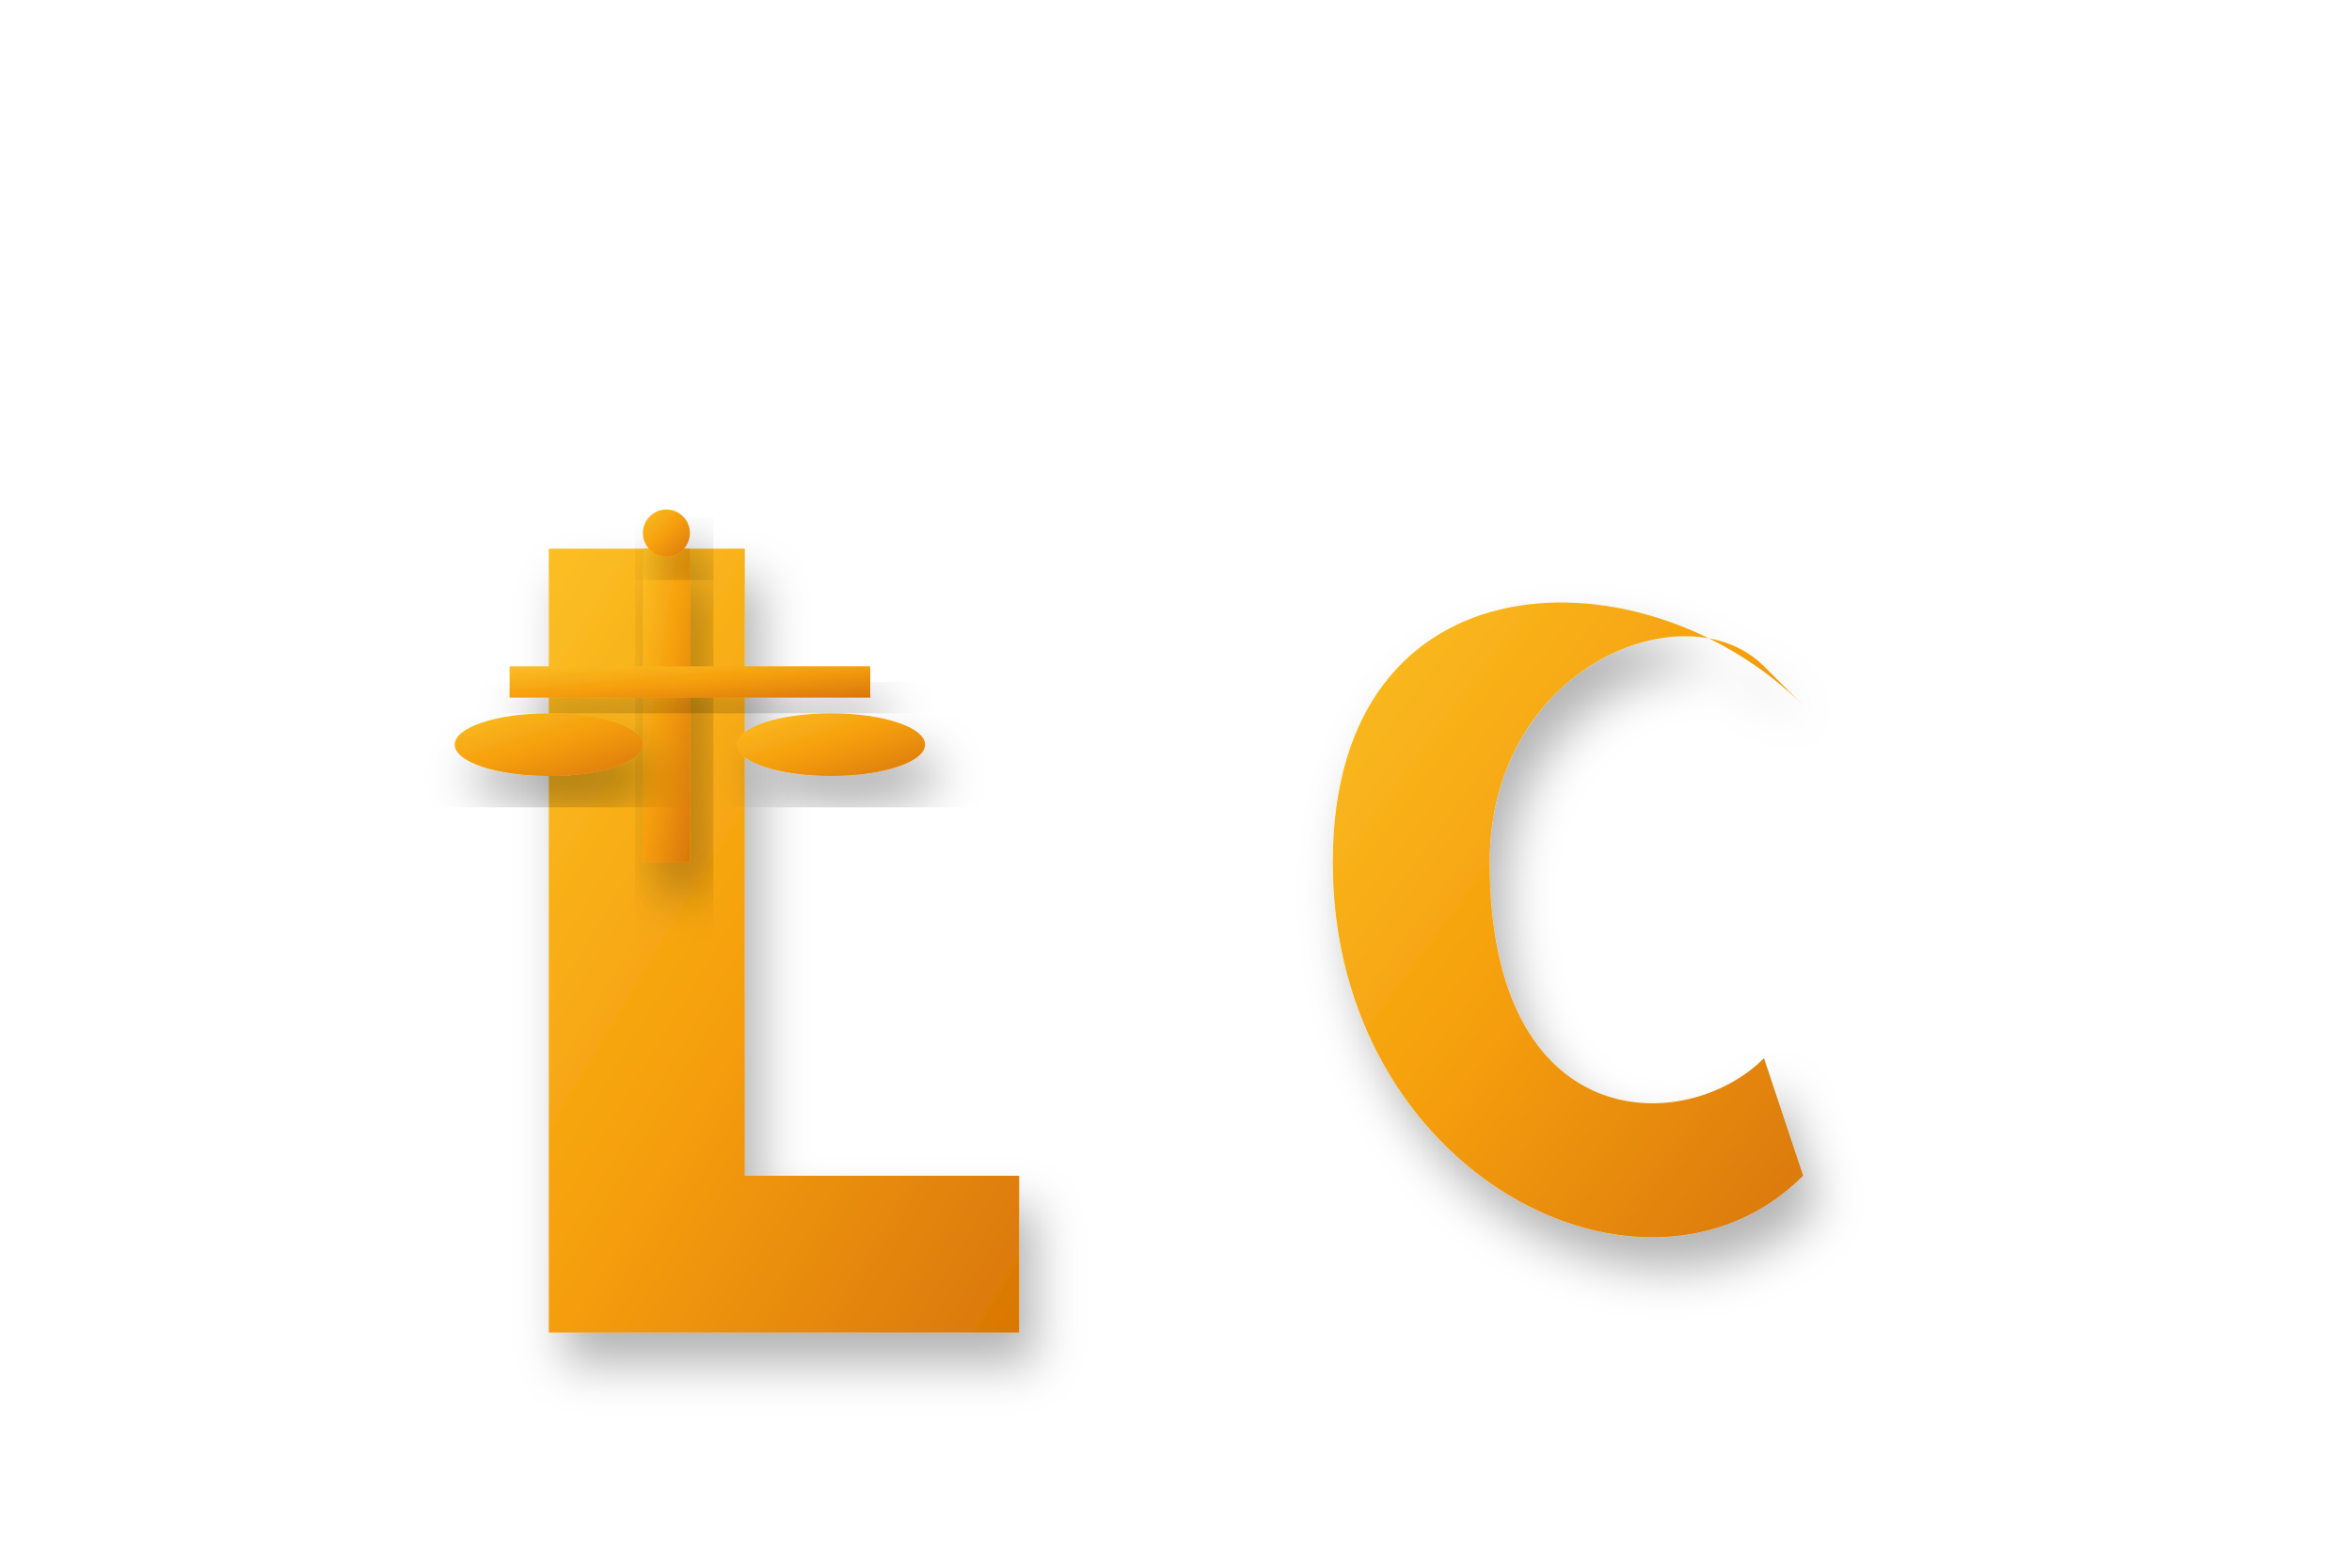
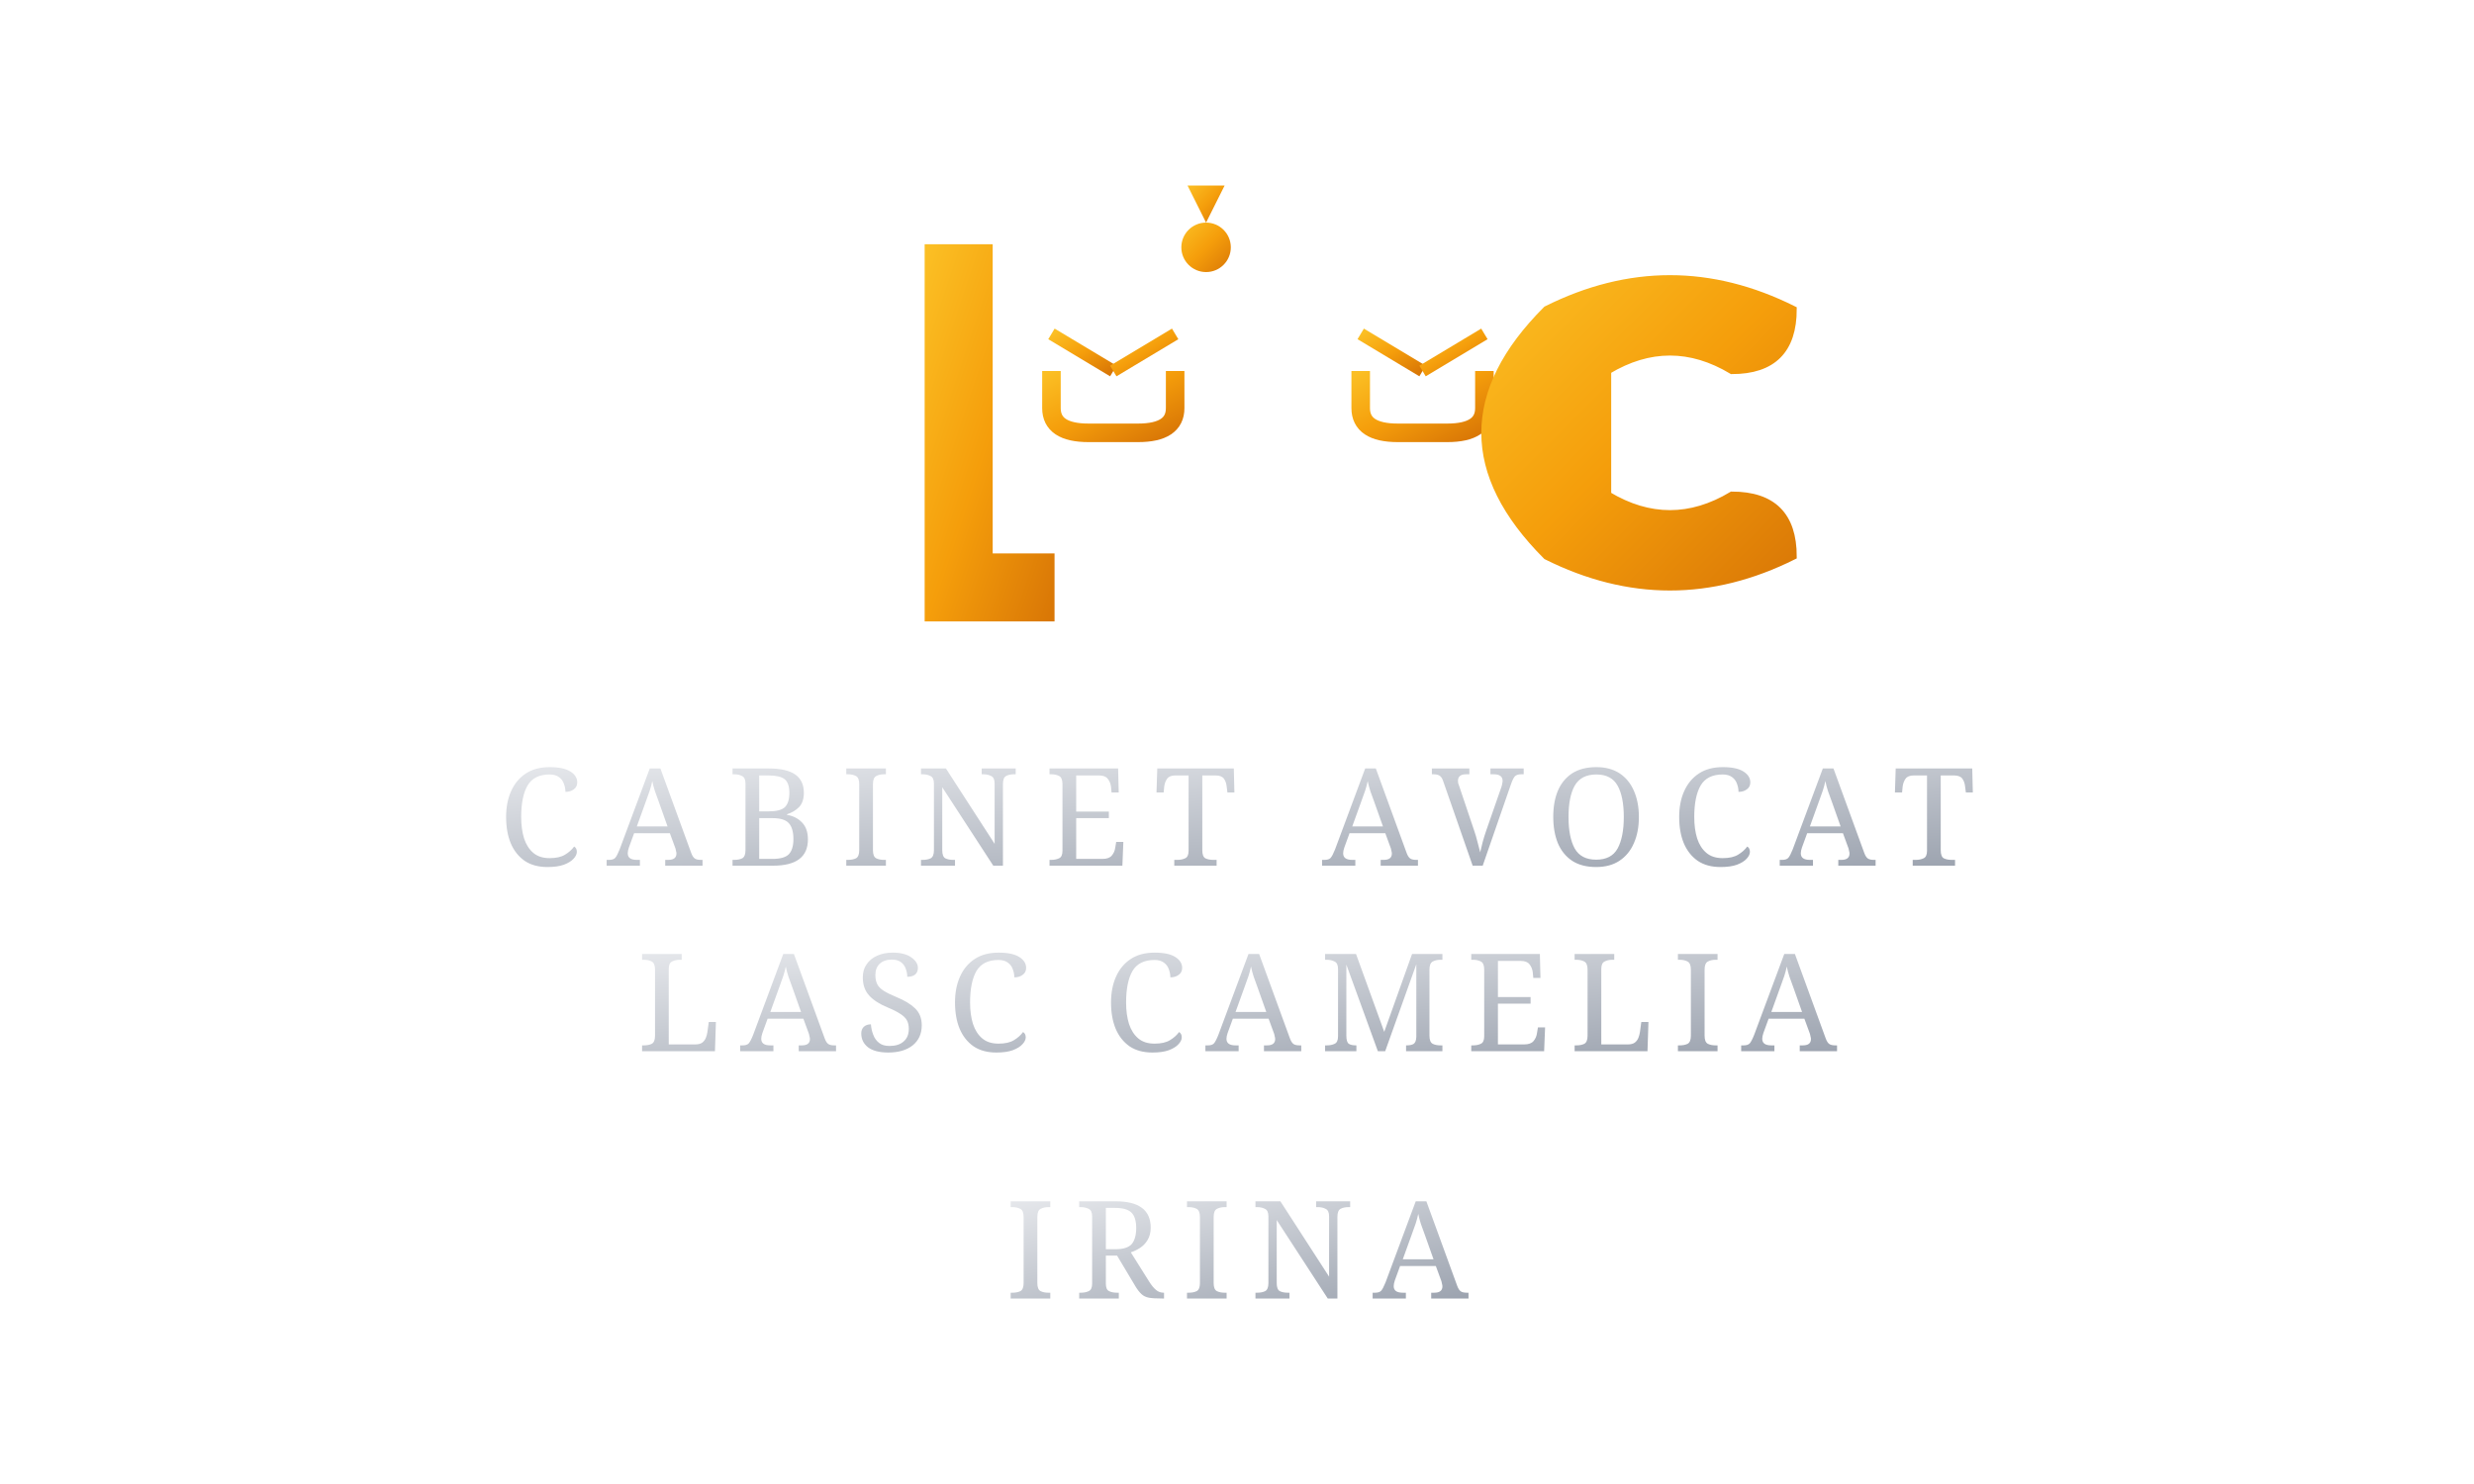
- <svg xmlns="http://www.w3.org/2000/svg" width="300" height="200" viewBox="0 0 300 200">
+ <svg xmlns="http://www.w3.org/2000/svg" width="200" height="120" viewBox="0 0 200 120">
  <defs>
    <linearGradient id="goldGradient" x1="0%" y1="0%" x2="100%" y2="100%">
      <stop offset="0%" style="stop-color:#fbbf24;stop-opacity:1" />
      <stop offset="50%" style="stop-color:#f59e0b;stop-opacity:1" />
      <stop offset="100%" style="stop-color:#d97706;stop-opacity:1" />
    </linearGradient>
-     <filter id="shadow" x="-50%" y="-50%" width="200%" height="200%">
-       <feDropShadow dx="2" dy="4" stdDeviation="3" flood-color="rgba(0,0,0,0.3)" />
-     </filter>
+     <linearGradient id="textGradient" x1="0%" y1="0%" x2="100%" y2="100%">
+       <stop offset="0%" style="stop-color:#e5e7eb;stop-opacity:1" />
+       <stop offset="100%" style="stop-color:#9ca3af;stop-opacity:1" />
+     </linearGradient>
  </defs>
-   <g transform="translate(50, 50)">
-     <path d="M 20 20 L 20 120 L 80 120 L 80 100 L 45 100 L 45 20 Z" fill="url(#goldGradient)" filter="url(#shadow)" />
-     <rect x="32" y="20" width="6" height="40" fill="url(#goldGradient)" filter="url(#shadow)" />
-     <rect x="15" y="35" width="46" height="4" fill="url(#goldGradient)" filter="url(#shadow)" />
-     <ellipse cx="20" cy="45" rx="12" ry="4" fill="url(#goldGradient)" filter="url(#shadow)" />
-     <ellipse cx="56" cy="45" rx="12" ry="4" fill="url(#goldGradient)" filter="url(#shadow)" />
-     <line x1="20" y1="39" x2="20" y2="41" stroke="url(#goldGradient)" stroke-width="1" />
-     <line x1="56" y1="39" x2="56" y2="41" stroke="url(#goldGradient)" stroke-width="1" />
-     <circle cx="35" cy="18" r="3" fill="url(#goldGradient)" filter="url(#shadow)" />
+   <g transform="translate(100, 35)">
+     <path d="M -25 -15 L -25 15 L -15 15 L -15 10 L -20 10 L -20 -15 Z" fill="url(#goldGradient)" stroke="url(#goldGradient)" stroke-width="0.5" />
+     <line x1="-20" y1="-5" x2="15" y2="-5" stroke="url(#goldGradient)" stroke-width="2" />
+     <circle cx="-2.5" cy="-15" r="2" fill="url(#goldGradient)" />
+     <path d="M -2.5 -17 L -1 -20 L -4 -20 Z" fill="url(#goldGradient)" />
+     <line x1="-2.5" y1="-13" x2="-2.5" y2="-5" stroke="url(#goldGradient)" stroke-width="1.5" />
+     <path d="M -15 -5 L -15 -2 Q -15 0 -12 0 L -8 0 Q -5 0 -5 -2 L -5 -5" fill="none" stroke="url(#goldGradient)" stroke-width="1.5" />
+     <line x1="-10" y1="-5" x2="-15" y2="-8" stroke="url(#goldGradient)" stroke-width="1" />
+     <line x1="-10" y1="-5" x2="-5" y2="-8" stroke="url(#goldGradient)" stroke-width="1" />
+     <path d="M 10 -5 L 10 -2 Q 10 0 13 0 L 17 0 Q 20 0 20 -2 L 20 -5" fill="none" stroke="url(#goldGradient)" stroke-width="1.5" />
+     <line x1="15" y1="-5" x2="10" y2="-8" stroke="url(#goldGradient)" stroke-width="1" />
+     <line x1="15" y1="-5" x2="20" y2="-8" stroke="url(#goldGradient)" stroke-width="1" />
+     <path d="M 25 -10 Q 35 -15 45 -10 Q 45 -5 40 -5 Q 35 -8 30 -5 L 30 5 Q 35 8 40 5 Q 45 5 45 10 Q 35 15 25 10 Q 20 5 20 0 Q 20 -5 25 -10 Z" fill="url(#goldGradient)" stroke="url(#goldGradient)" stroke-width="0.5" />
  </g>
-   <g transform="translate(150, 50)">
-     <path d="M 80 40               C 60 20, 20 20, 20 60              C 20 100, 60 120, 80 100              L 75 85              C 65 95, 40 95, 40 60              C 40 35, 65 25, 75 35              Z" fill="url(#goldGradient)" filter="url(#shadow)" />
-   </g>
+   <text x="100" y="70" font-family="serif" font-size="11" font-weight="normal" text-anchor="middle" fill="url(#textGradient)" letter-spacing="2px">CABINET AVOCAT</text>
+   <text x="100" y="85" font-family="serif" font-size="11" font-weight="normal" text-anchor="middle" fill="url(#textGradient)" letter-spacing="1.5px">LASC CAMELIA</text>
+   <line x1="70" y1="90" x2="130" y2="90" stroke="url(#goldGradient)" stroke-width="1" />
+   <text x="100" y="105" font-family="serif" font-size="11" font-weight="normal" text-anchor="middle" fill="url(#textGradient)" letter-spacing="1.5px">IRINA</text>
</svg>
